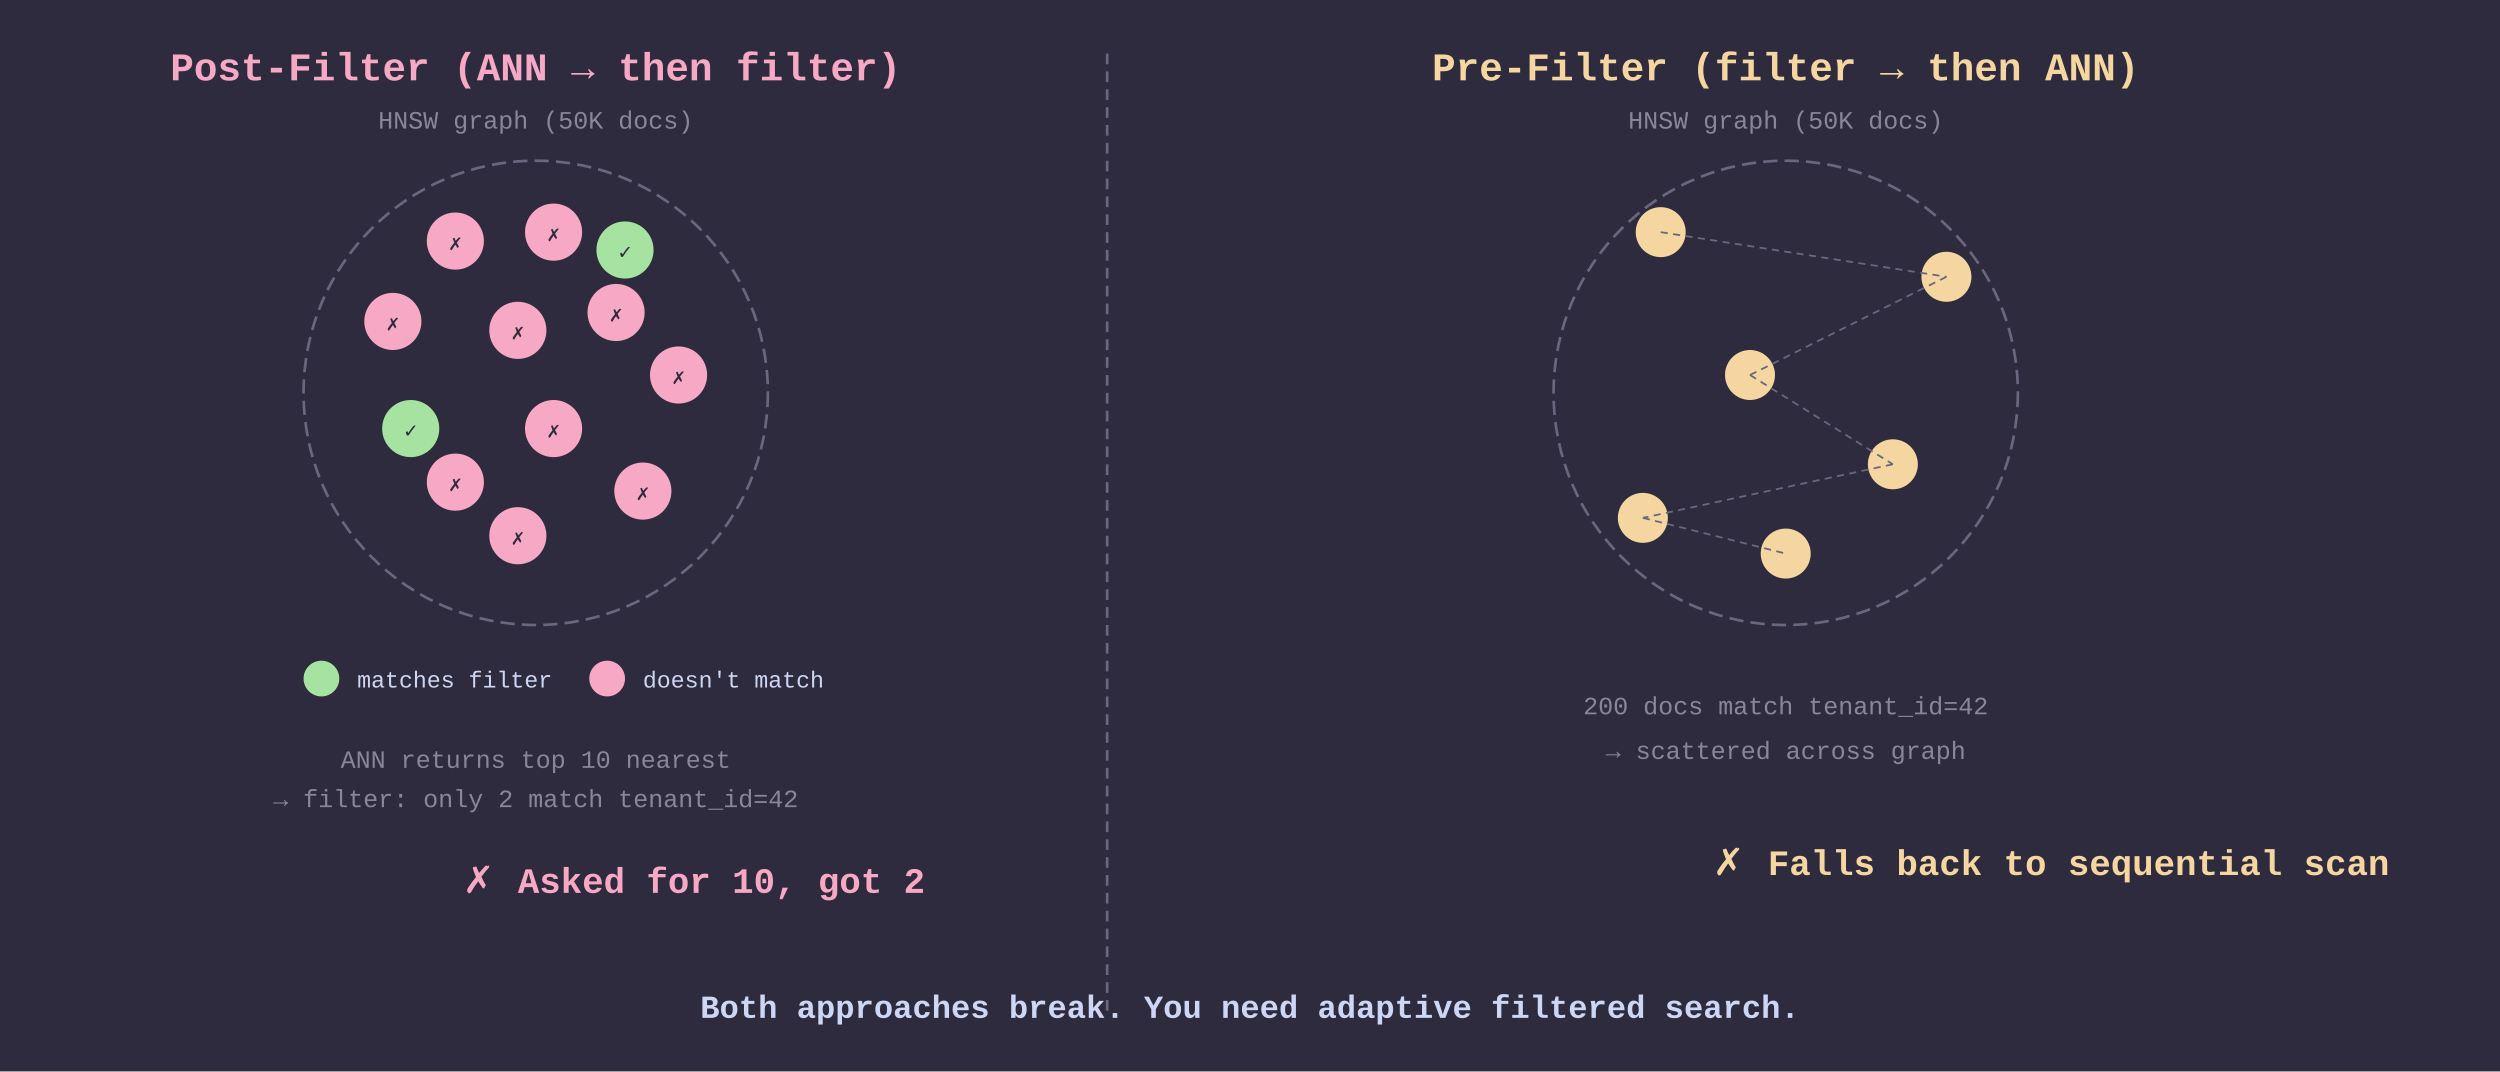
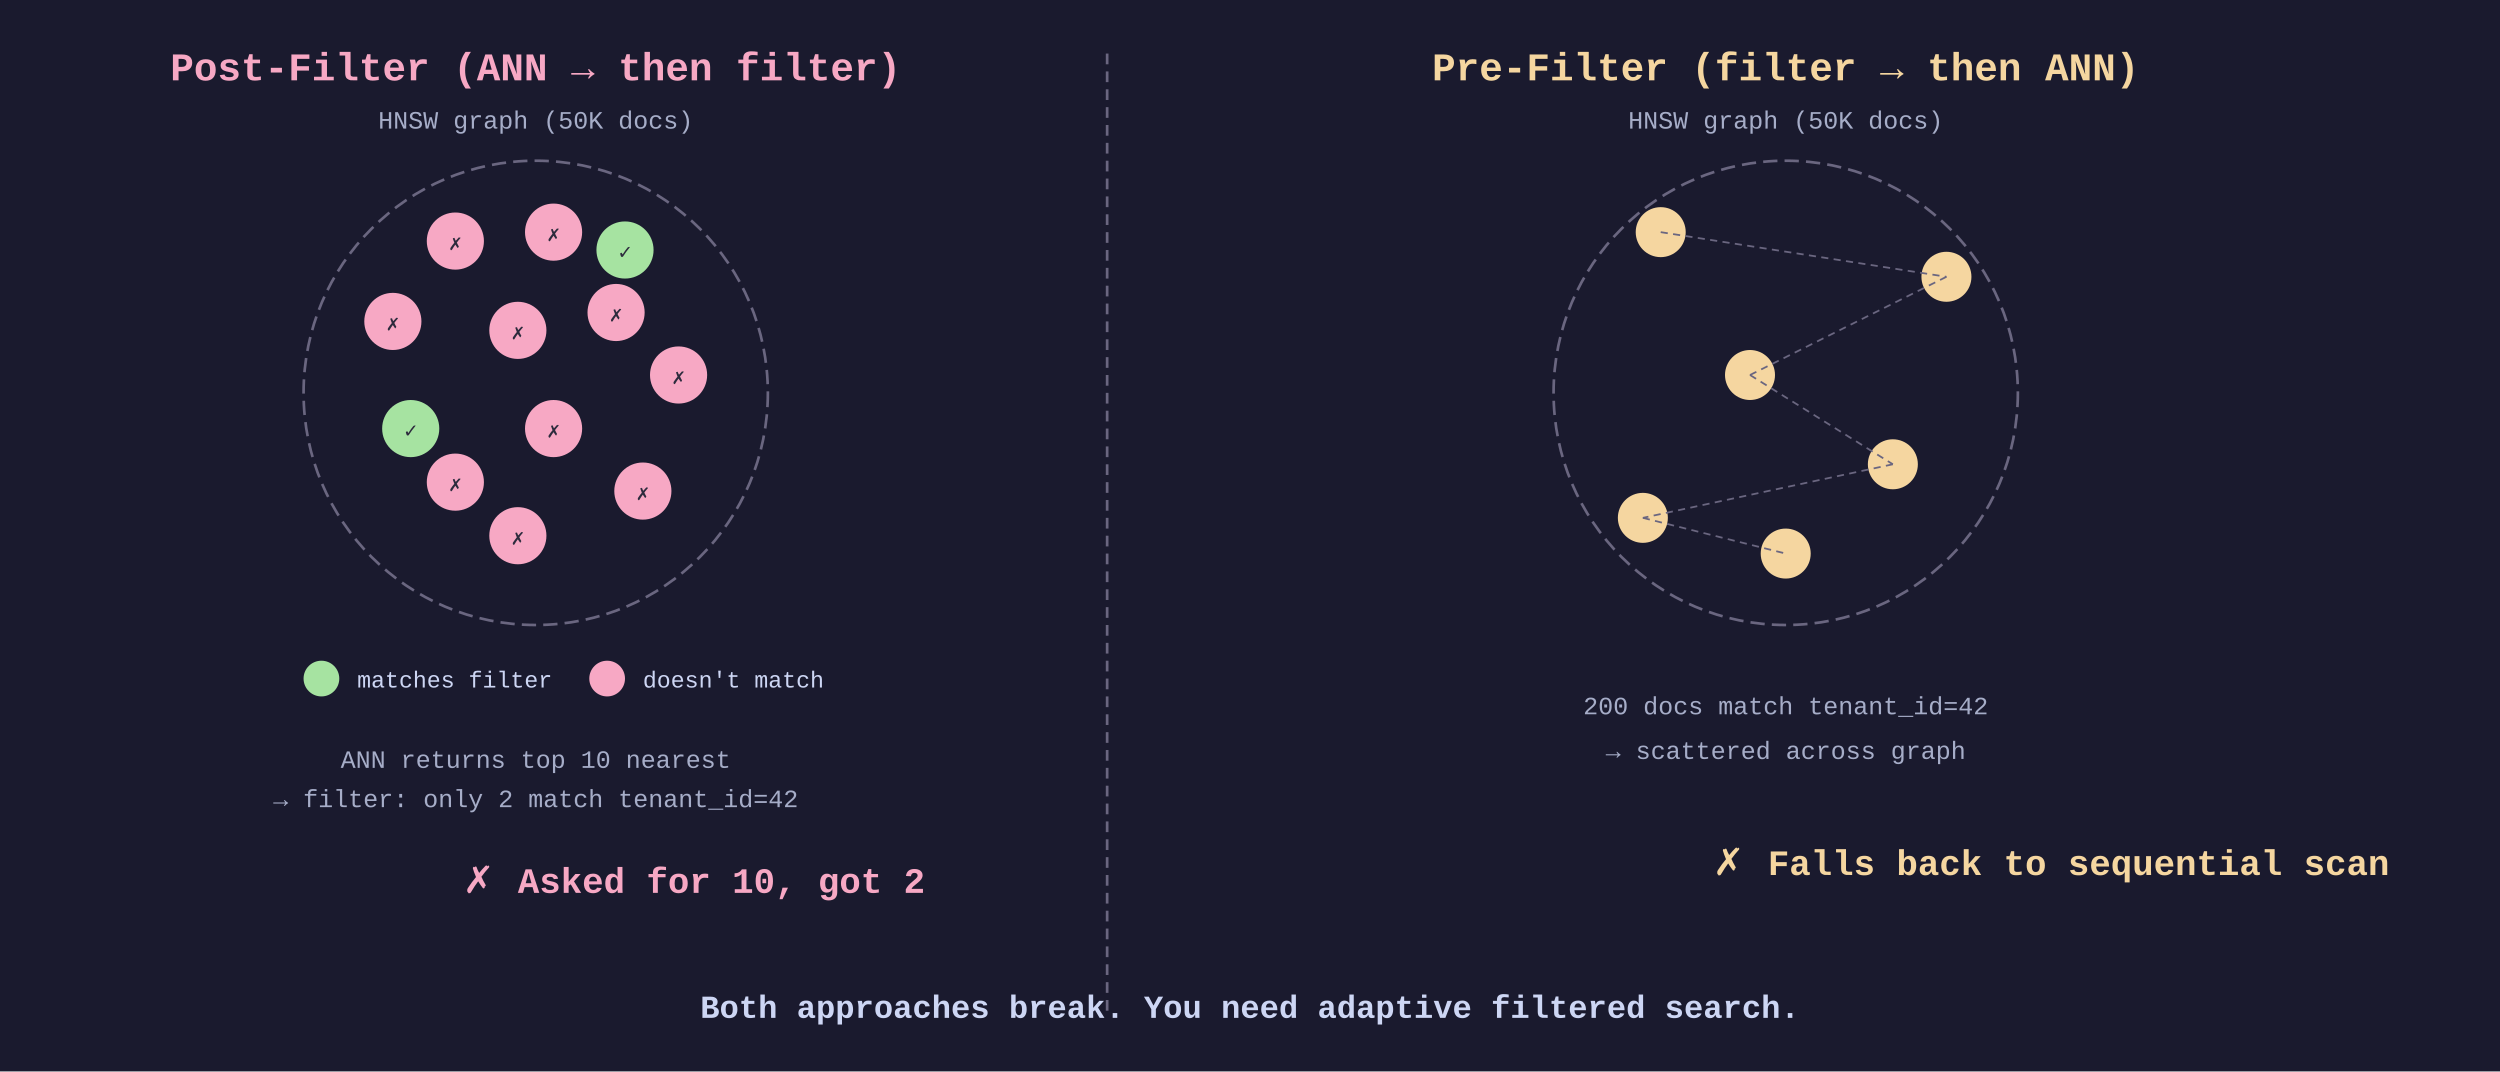
<svg xmlns="http://www.w3.org/2000/svg" viewBox="0 0 1400 600" font-family="'Courier New', monospace">
-   <rect width="1400" height="600" fill="#2d2b3d" />
+   <rect width="1400" height="600" fill="#1a1a2e" />
  <text x="300" y="45" text-anchor="middle" fill="#f7a8c4" font-size="22" font-weight="bold">Post-Filter (ANN → then filter)</text>
-   <text x="300" y="72" text-anchor="middle" fill="#8a8699" font-size="14">HNSW graph (50K docs)</text>
+   <text x="300" y="72" text-anchor="middle" fill="#a6adc8" font-size="14">HNSW graph (50K docs)</text>
  <circle cx="300" cy="220" r="130" fill="none" stroke="#6a6680" stroke-width="1.5" stroke-dasharray="8,4" />
  <circle cx="255" cy="135" r="16" fill="#f7a8c4" />
  <text x="255" y="140" text-anchor="middle" fill="#2d2b3d" font-size="12">✗</text>
  <circle cx="310" cy="130" r="16" fill="#f7a8c4" />
  <text x="310" y="135" text-anchor="middle" fill="#2d2b3d" font-size="12">✗</text>
  <circle cx="220" cy="180" r="16" fill="#f7a8c4" />
  <text x="220" y="185" text-anchor="middle" fill="#2d2b3d" font-size="12">✗</text>
  <circle cx="290" cy="185" r="16" fill="#f7a8c4" />
  <text x="290" y="190" text-anchor="middle" fill="#2d2b3d" font-size="12">✗</text>
  <circle cx="345" cy="175" r="16" fill="#f7a8c4" />
  <text x="345" y="180" text-anchor="middle" fill="#2d2b3d" font-size="12">✗</text>
  <circle cx="380" cy="210" r="16" fill="#f7a8c4" />
  <text x="380" y="215" text-anchor="middle" fill="#2d2b3d" font-size="12">✗</text>
  <circle cx="310" cy="240" r="16" fill="#f7a8c4" />
  <text x="310" y="245" text-anchor="middle" fill="#2d2b3d" font-size="12">✗</text>
  <circle cx="255" cy="270" r="16" fill="#f7a8c4" />
  <text x="255" y="275" text-anchor="middle" fill="#2d2b3d" font-size="12">✗</text>
  <circle cx="360" cy="275" r="16" fill="#f7a8c4" />
  <text x="360" y="280" text-anchor="middle" fill="#2d2b3d" font-size="12">✗</text>
  <circle cx="290" cy="300" r="16" fill="#f7a8c4" />
  <text x="290" y="305" text-anchor="middle" fill="#2d2b3d" font-size="12">✗</text>
  <circle cx="350" cy="140" r="16" fill="#a6e3a1" />
  <text x="350" y="145" text-anchor="middle" fill="#2d2b3d" font-size="12">✓</text>
  <circle cx="230" cy="240" r="16" fill="#a6e3a1" />
  <text x="230" y="245" text-anchor="middle" fill="#2d2b3d" font-size="12">✓</text>
  <circle cx="180" cy="380" r="10" fill="#a6e3a1" />
  <text x="200" y="385" fill="#cdd6f4" font-size="13">matches filter</text>
  <circle cx="340" cy="380" r="10" fill="#f7a8c4" />
  <text x="360" y="385" fill="#cdd6f4" font-size="13">doesn't match</text>
-   <text x="300" y="430" text-anchor="middle" fill="#8a8699" font-size="14">ANN returns top 10 nearest</text>
-   <text x="300" y="452" text-anchor="middle" fill="#8a8699" font-size="14">→ filter: only 2 match tenant_id=42</text>
+   <text x="300" y="430" text-anchor="middle" fill="#a6adc8" font-size="14">ANN returns top 10 nearest</text>
+   <text x="300" y="452" text-anchor="middle" fill="#a6adc8" font-size="14">→ filter: only 2 match tenant_id=42</text>
  <text x="260" y="500" fill="#f7a8c4" font-size="26" font-weight="bold">✗</text>
  <text x="290" y="500" fill="#f7a8c4" font-size="20" font-weight="bold">Asked for 10, got 2</text>
  <line x1="620" y1="30" x2="620" y2="570" stroke="#6a6680" stroke-width="1.5" stroke-dasharray="6,4" />
  <text x="1000" y="45" text-anchor="middle" fill="#f5d6a0" font-size="22" font-weight="bold">Pre-Filter (filter → then ANN)</text>
-   <text x="1000" y="72" text-anchor="middle" fill="#8a8699" font-size="14">HNSW graph (50K docs)</text>
+   <text x="1000" y="72" text-anchor="middle" fill="#a6adc8" font-size="14">HNSW graph (50K docs)</text>
  <circle cx="1000" cy="220" r="130" fill="none" stroke="#6a6680" stroke-width="1.5" stroke-dasharray="8,4" />
  <circle cx="930" cy="130" r="14" fill="#f5d6a0" />
  <circle cx="1090" cy="155" r="14" fill="#f5d6a0" />
  <circle cx="980" cy="210" r="14" fill="#f5d6a0" />
  <circle cx="1060" cy="260" r="14" fill="#f5d6a0" />
  <circle cx="920" cy="290" r="14" fill="#f5d6a0" />
  <circle cx="1000" cy="310" r="14" fill="#f5d6a0" />
  <line x1="930" y1="130" x2="1090" y2="155" stroke="#6a6680" stroke-width="1" stroke-dasharray="4,3" />
  <line x1="1090" y1="155" x2="980" y2="210" stroke="#6a6680" stroke-width="1" stroke-dasharray="4,3" />
  <line x1="980" y1="210" x2="1060" y2="260" stroke="#6a6680" stroke-width="1" stroke-dasharray="4,3" />
  <line x1="1060" y1="260" x2="920" y2="290" stroke="#6a6680" stroke-width="1" stroke-dasharray="4,3" />
  <line x1="920" y1="290" x2="1000" y2="310" stroke="#6a6680" stroke-width="1" stroke-dasharray="4,3" />
-   <text x="1000" y="400" text-anchor="middle" fill="#8a8699" font-size="14">200 docs match tenant_id=42</text>
-   <text x="1000" y="425" text-anchor="middle" fill="#8a8699" font-size="14">→ scattered across graph</text>
+   <text x="1000" y="400" text-anchor="middle" fill="#a6adc8" font-size="14">200 docs match tenant_id=42</text>
+   <text x="1000" y="425" text-anchor="middle" fill="#a6adc8" font-size="14">→ scattered across graph</text>
  <text x="960" y="490" fill="#f5d6a0" font-size="26" font-weight="bold">✗</text>
  <text x="990" y="490" fill="#f5d6a0" font-size="20" font-weight="bold">Falls back to sequential scan</text>
  <text x="700" y="570" text-anchor="middle" fill="#cdd6f4" font-size="18" font-weight="bold">Both approaches break. You need adaptive filtered search.</text>
</svg>
